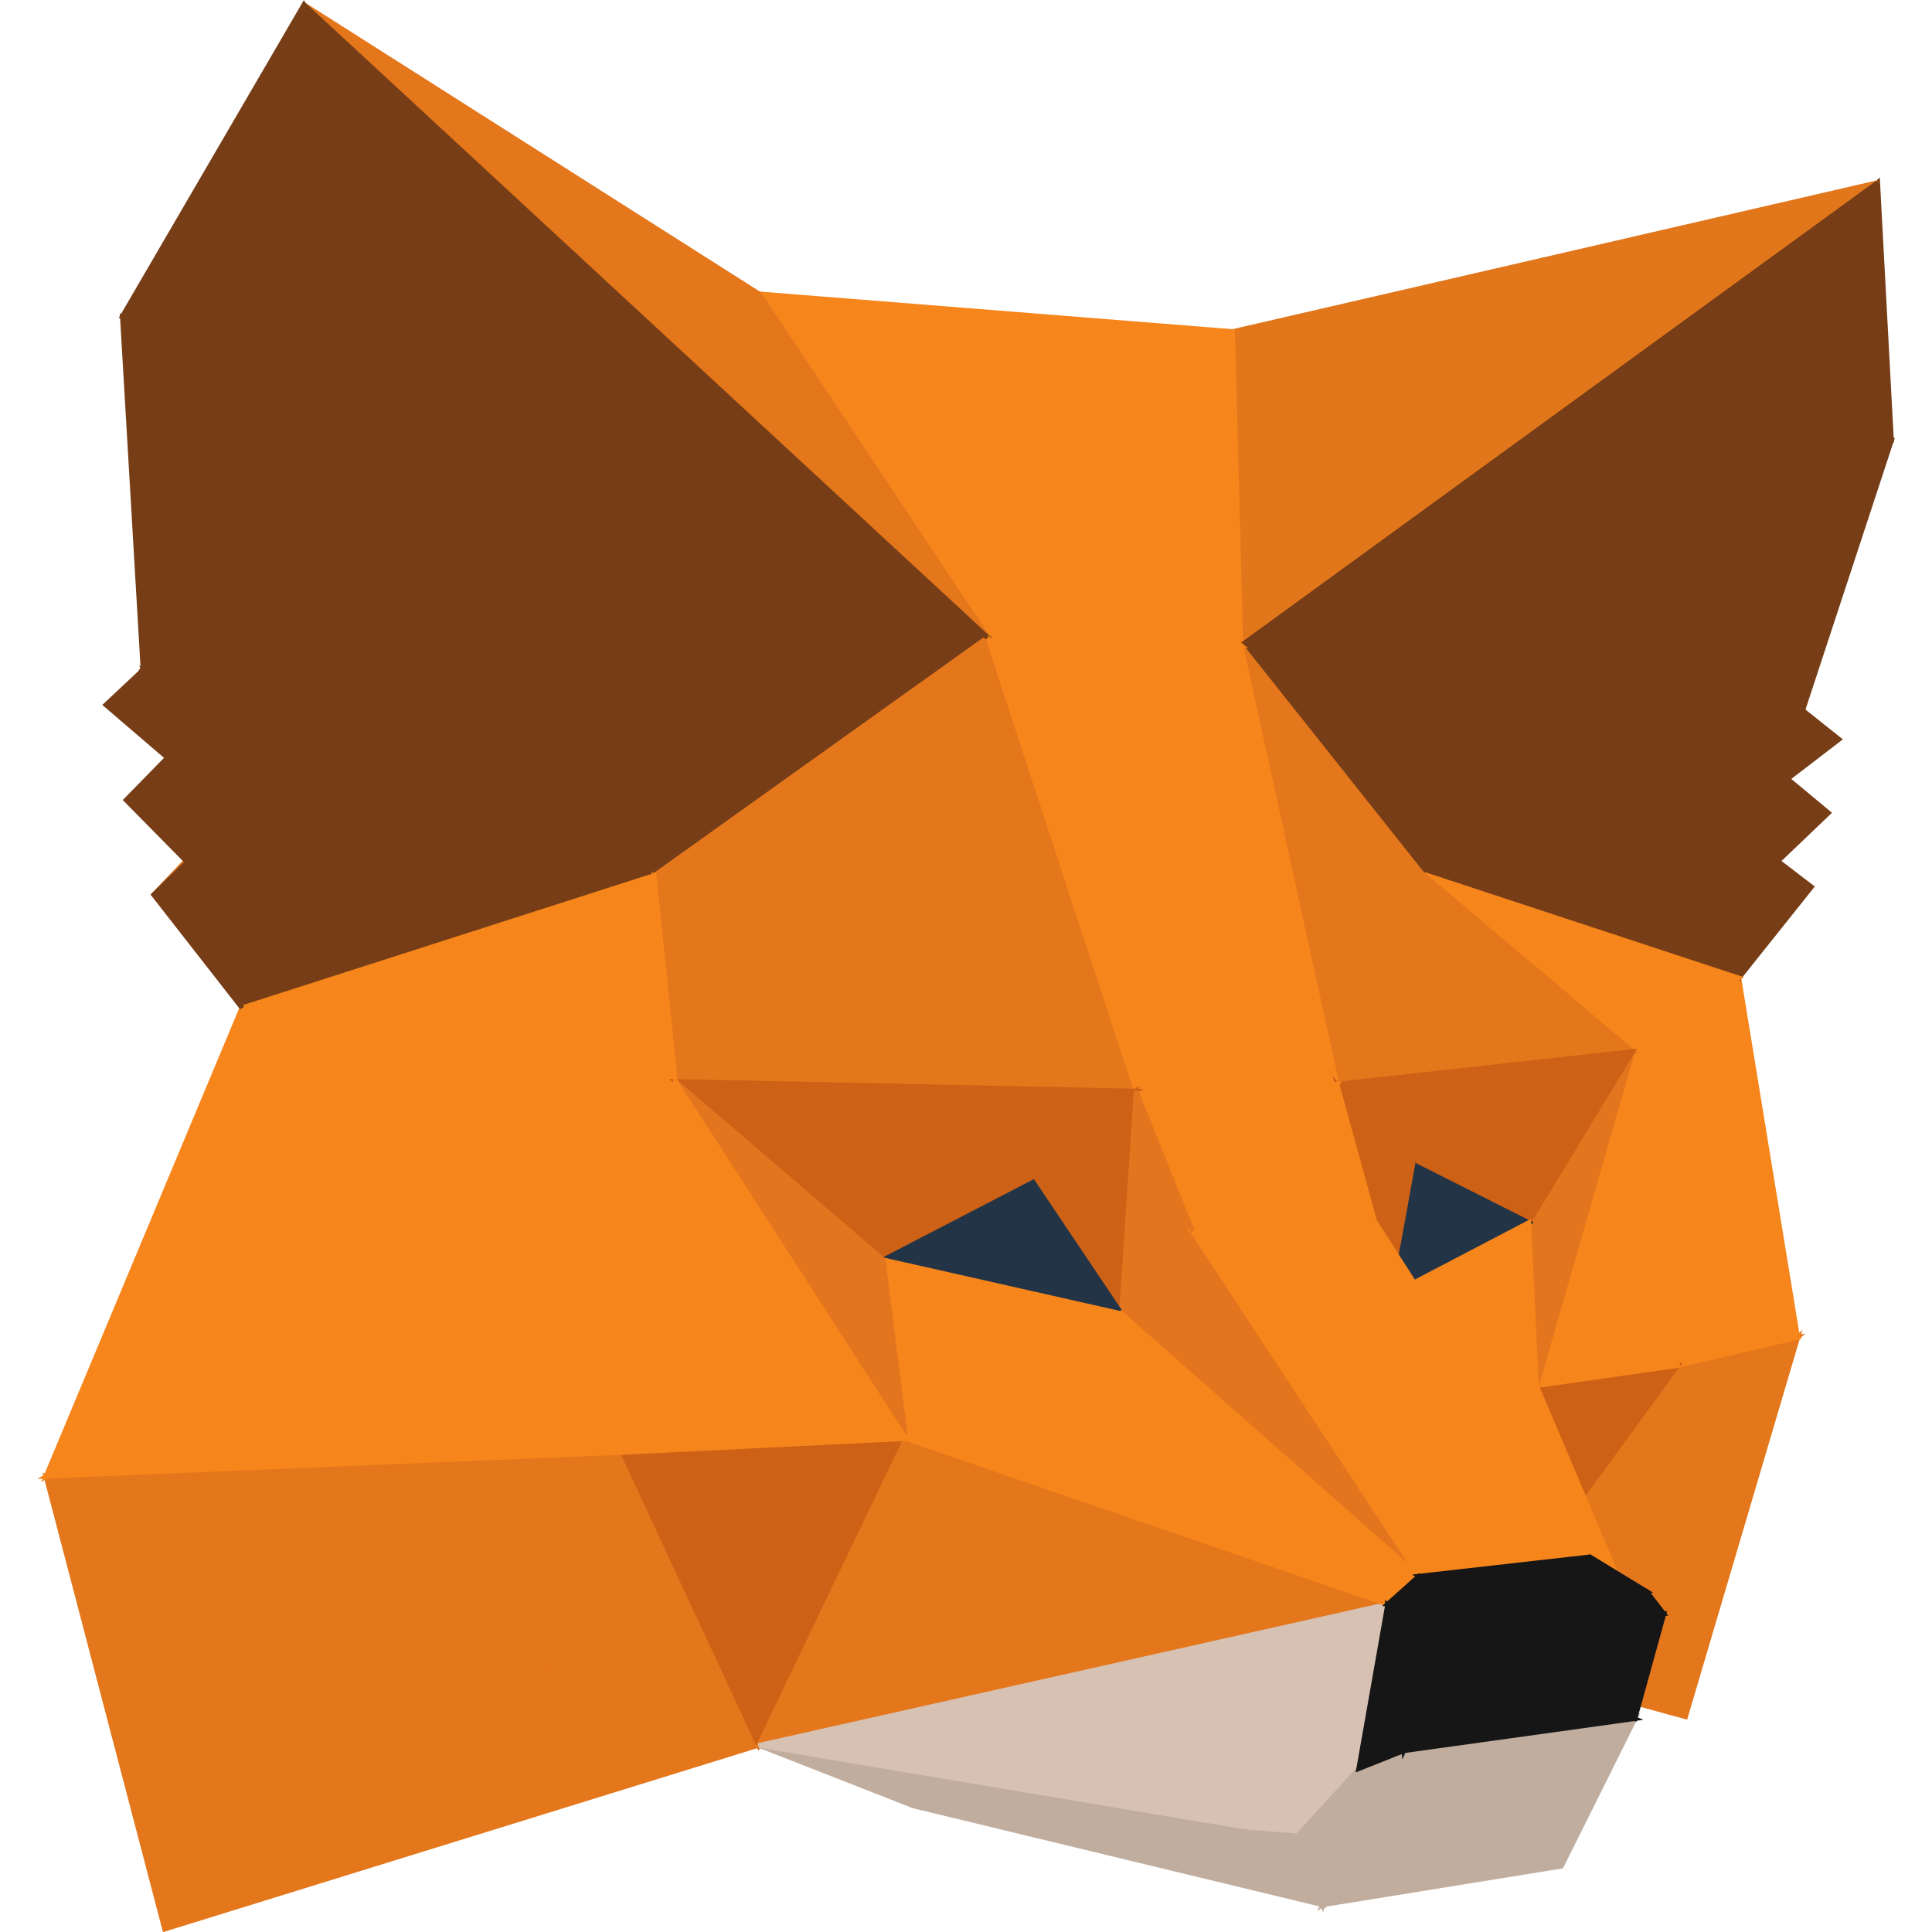
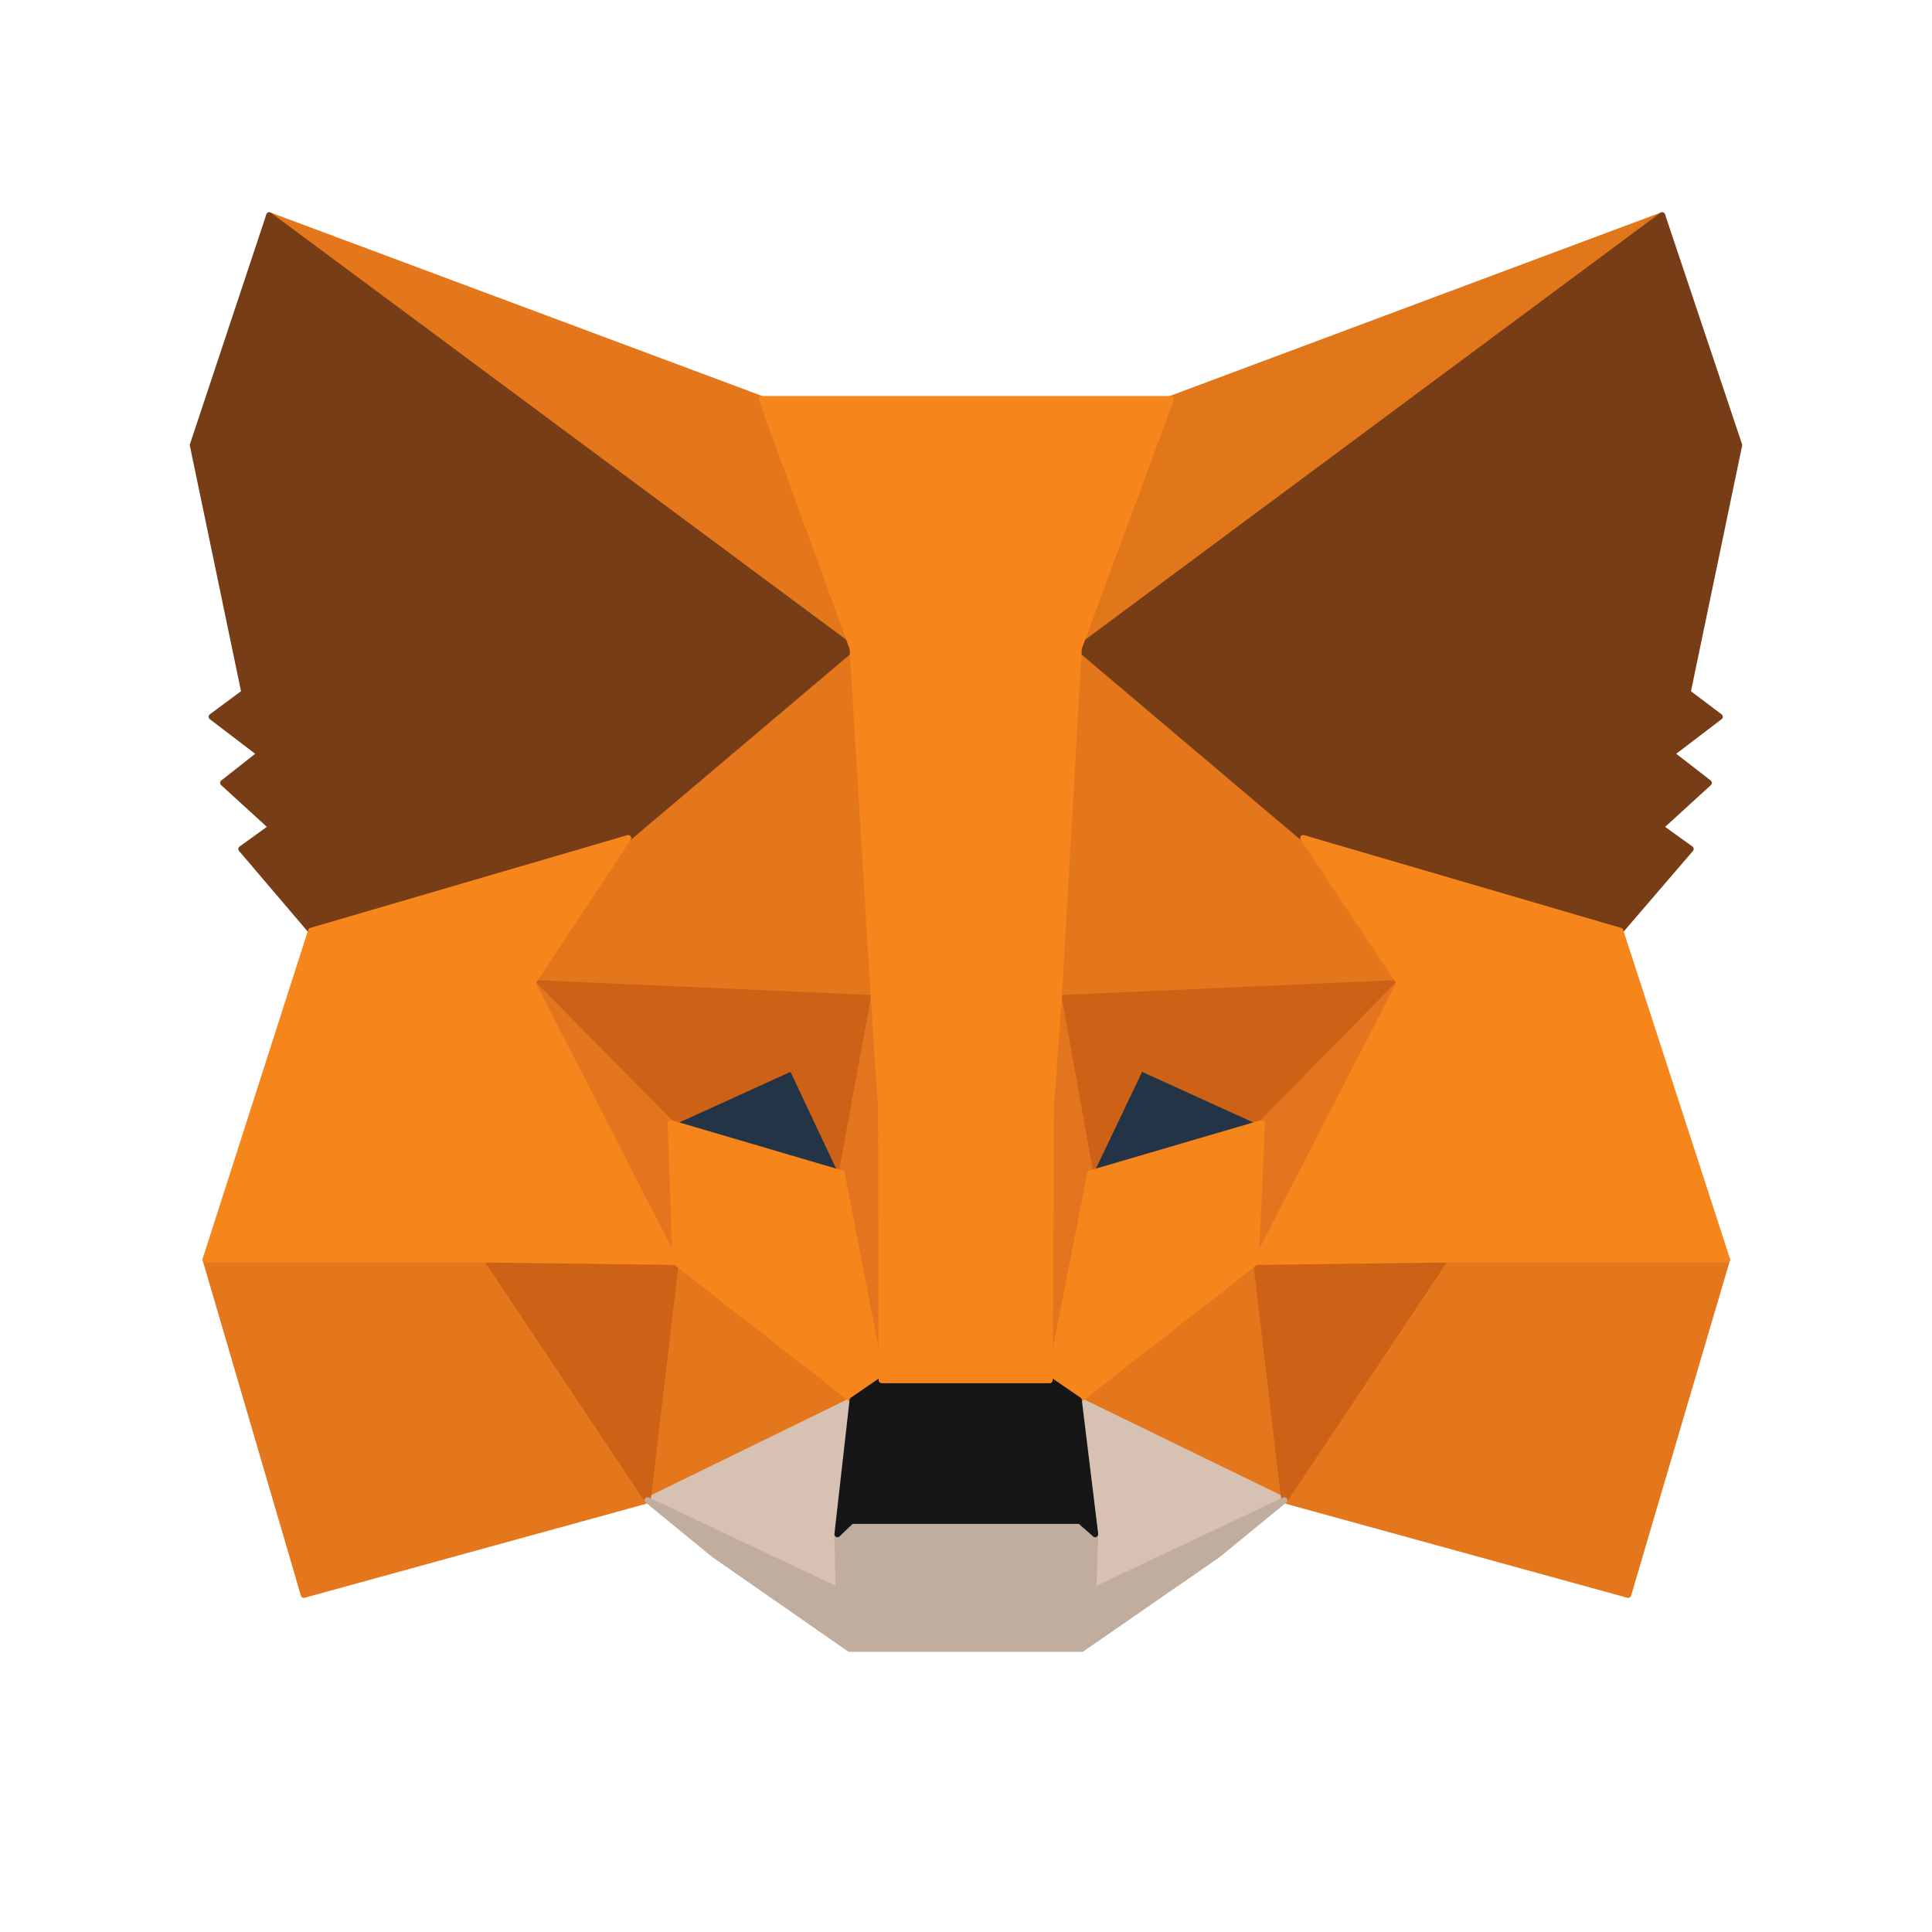
- <svg xmlns="http://www.w3.org/2000/svg" id="Layer_1" viewBox="0 0 404 420.2" width="24" height="24">
-   <style>.st0{fill:#e4761b;stroke:#e4761b}.st1{fill:#f6851b;stroke:#f6851b}.st2{fill:#763d16;stroke:#763d16}.st3{fill:#e2761b;stroke:#e2761b}.st4{fill:#c0ad9e;stroke:#c0ad9e}.st5{fill:#cd6116;stroke:#cd6116}.st6{fill:#e4751f;stroke:#e4751f}.st7{fill:#233447;stroke:#233447}.st8{fill:#d7c1b3;stroke:#d7c1b3}.st9{fill:#161616;stroke:#161616}</style>
-   <path class="st0" d="M382.9 290.9l-24.4 82.5-47.9-13.1z" />
-   <path class="st0" d="M310.6 360.3l46.2-63.3 26.1-6.1z" />
-   <path class="st1" d="M347 228.7l35.9 62.2-26.1 6.1zM347 228.7l23.1-16 12.8 78.2z" />
-   <path class="st2" d="M317.6 181.7l66.4-27.2-3.3 14.9zM378.6 187.3l-61-5.6 63.1-12.3z" />
-   <path class="st2" d="M378.6 187.3l-8.5 25.4-52.5-31zM391.9 160.8l-11.2 8.6 3.3-14.9zM378.6 187.3l2.1-17.9 8.9 7.4z" />
-   <path class="st3" d="M259.1 340.2l16.6 5.3 34.9 14.8z" />
-   <path class="st2" d="M370.1 212.7l8.5-25.4 7.3 5.6zM370.1 212.7L301.2 190l16.4-8.3z" />
-   <path class="st2" d="M334 103.8l-16.4 77.9-16.4 8.3z" />
-   <path class="st2" d="M384 154.5l-66.4 27.2 16.4-77.9z" />
-   <path class="st2" d="M334 103.8l69.3-8-19.3 58.7z" />
-   <path class="st1" d="M370.1 212.7l-23.1 16-45.8-38.7z" />
-   <path class="st2" d="M400.3 39.7l3 56.1-69.3 8z" />
-   <path class="st3" d="M400.3 39.7L261.8 140.4 260 72.1z" />
-   <path class="st1" d="M157 63.9l103 8.2 1.8 68.3z" />
-   <path class="st2" d="M301.2 190l-39.4-49.6 72.2-36.6z" />
-   <path class="st0" d="M301.2 190l45.8 38.7-64.3 7.1z" />
-   <path class="st0" d="M282.7 235.8l-20.9-95.4 39.4 49.6z" />
-   <path class="st2" d="M334 103.8l-72.2 36.6L400.3 39.7z" />
-   <path class="st4" d="M157.9 358.7l32.7 34.1-44.5-40.5z" />
-   <path class="st5" d="M310.6 360.3l15.5-58.9 30.7-4.4z" />
-   <path class="st3" d="M25.3 194.6l56.6-59.5-49.3 52.4z" />
-   <path class="st1" d="M356.8 297l-30.7 4.4 20.9-72.7zM261.8 140.4l-55.1-1.8L157 63.9z" />
-   <path class="st6" d="M347 228.7l-20.9 72.7-1.7-35.5z" />
-   <path class="st5" d="M282.7 235.8l64.3-7.1-22.6 37.2z" />
-   <path class="st1" d="M206.7 138.6l55.1 1.8 20.9 95.4z" />
-   <path class="st0" d="M206.7 138.6L58 1l99 62.9zM156.9 379.6l-129.2 40-25.8-98.5z" />
-   <path class="st2" d="M44.5 219.2l48.8-38.3 40.9 9.5z" />
-   <path class="st2" d="M134.2 190.4l-40.9-9.5 21.9-90.4z" />
-   <path class="st2" d="M32.6 187.5l60.7-6.6-48.8 38.3z" />
-   <path class="st5" d="M324.4 265.9l-25.2-12.7-16.5-17.4z" />
-   <path class="st2" d="M32.6 187.5l-4.3-22.7 65 16.1z" />
-   <path class="st7" d="M294 281.8l5.2-28.6 25.2 12.7z" />
-   <path class="st1" d="M326.1 301.4L294 281.8l30.4-15.9z" />
-   <path class="st2" d="M93.3 180.9l-65-16.1-5.3-19.1zM115.2 90.5l-21.9 90.4L23 145.7zM115.2 90.5l91.5 48.1-72.5 51.8z" />
-   <path class="st0" d="M134.2 190.4l72.5-51.8 32.3 98.7zM239 237.3l-100.2-2.1-4.6-44.8z" />
-   <path class="st1" d="M44.5 219.2l89.7-28.8 4.6 44.8zM282.7 235.8l-43.7 1.5-32.3-98.7z" />
-   <path class="st5" d="M299.2 253.2l-5.2 28.6-11.3-46z" />
-   <path class="st2" d="M58 1l148.7 137.6-91.5-48.1z" />
-   <path class="st0" d="M1.9 321.1l125.4-5.2 29.6 63.7z" />
-   <path class="st5" d="M156.9 379.6l-29.6-63.7 61.6-3z" />
-   <path class="st1" d="M294 281.8l32.1 19.6 17.7 41.7zM138.8 235.2L1.9 321.1l42.6-101.9zM127.3 315.9L1.9 321.1l136.9-85.9zM282.7 235.8l8.2 29.8-39.6 2.3zM251.3 267.9L239 237.3l43.7-1.5z" />
-   <path class="st4" d="M190.6 392.8l-33.7-13.2 117.2 19.7z" />
-   <path class="st2" d="M44.5 219.2l-19.2-24.6 7.3-7.1z" />
-   <path class="st8" d="M287.4 384.7l-13.3 14.6-117.2-19.7z" />
-   <path class="st0" d="M293.7 348.9l-136.8 30.7 32-66.7z" />
-   <path class="st8" d="M156.9 379.6l136.8-30.7-6.3 35.8z" />
-   <path class="st2" d="M23 145.7l-4.5-76.9 96.7 21.7zM32.6 187.5L19.3 174l9-9.2z" />
-   <path class="st5" d="M216.6 257.1l22.4-19.8-3.2 48.4z" />
-   <path class="st5" d="M239 237.3l-22.4 19.8L184 274z" />
-   <path class="st1" d="M343.8 343.1l-6.1-4.5-43.7-56.8z" />
-   <path class="st5" d="M184 274l-45.2-38.8 100.2 2.1z" />
-   <path class="st6" d="M235.8 285.7l3.2-48.4 12.3 30.6z" />
-   <path class="st2" d="M14.9 153.3l8.1-7.6 5.3 19.1z" />
-   <path class="st7" d="M235.8 285.7L184 274l32.6-16.9z" />
-   <path class="st2" d="M115.2 90.5L18.5 68.8 58 1z" />
-   <path class="st4" d="M274.1 399.3l5.5 15-89-21.5z" />
-   <path class="st1" d="M188.9 312.9L184 274l51.8 11.7z" />
-   <path class="st6" d="M138.8 235.2L184 274l4.9 38.9z" />
-   <path class="st1" d="M251.3 267.9l39.6-2.3 46.8 73zM138.8 235.2l50.1 77.7-61.6 3z" />
-   <path class="st6" d="M251.3 267.9l49.2 74.9-64.7-57.1z" />
-   <path class="st1" d="M235.8 285.7l64.7 57.1-6.8 6.1z" />
-   <path class="st1" d="M293.7 348.9l-104.8-36 46.9-27.2zM337.7 338.6l-37.2 4.2-49.2-74.9z" />
-   <path class="st4" d="M347.5 373.8l-16 32.1-51.9 8.4zM279.6 414.3l-5.5-15 13.3-14.6z" />
-   <path class="st4" d="M287.4 384.7l9.8-3.9-17.6 33.5zM279.6 414.3l17.6-33.5 50.3-7z" />
-   <path class="st9" d="M337.7 338.6l12.3 7.5-37.4 4.5z" />
-   <path class="st9" d="M312.6 350.6l-12.1-7.8 37.2-4.2zM308.3 356.5l45.5-5.5-6.3 22.8z" />
-   <path class="st9" d="M347.5 373.8l-50.3 7 11.1-24.3zM297.2 380.8l-9.8 3.9 6.3-35.8zM293.7 348.9l6.8-6.1 12.1 7.8zM350 346.1l3.8 4.9-45.5 5.5z" />
-   <path class="st9" d="M308.3 356.5l4.3-5.9 37.4-4.5zM293.7 348.9l14.6 7.6-11.1 24.3z" />
-   <path class="st9" d="M312.6 350.6l-4.3 5.9-14.6-7.6z" />
+ <svg xmlns="http://www.w3.org/2000/svg" version="1.1" id="Layer_1" x="0px" y="0px" viewBox="0 0 318.6 318.6" style="enable-background:new 0 0 318.6 318.6;" xml:space="preserve">
+   <style type="text/css">
+ 	.st0{fill:#E2761B;stroke:#E2761B;stroke-linecap:round;stroke-linejoin:round;}
+ 	.st1{fill:#E4761B;stroke:#E4761B;stroke-linecap:round;stroke-linejoin:round;}
+ 	.st2{fill:#D7C1B3;stroke:#D7C1B3;stroke-linecap:round;stroke-linejoin:round;}
+ 	.st3{fill:#233447;stroke:#233447;stroke-linecap:round;stroke-linejoin:round;}
+ 	.st4{fill:#CD6116;stroke:#CD6116;stroke-linecap:round;stroke-linejoin:round;}
+ 	.st5{fill:#E4751F;stroke:#E4751F;stroke-linecap:round;stroke-linejoin:round;}
+ 	.st6{fill:#F6851B;stroke:#F6851B;stroke-linecap:round;stroke-linejoin:round;}
+ 	.st7{fill:#C0AD9E;stroke:#C0AD9E;stroke-linecap:round;stroke-linejoin:round;}
+ 	.st8{fill:#161616;stroke:#161616;stroke-linecap:round;stroke-linejoin:round;}
+ 	.st9{fill:#763D16;stroke:#763D16;stroke-linecap:round;stroke-linejoin:round;}
+ </style>
+   <polygon class="st0" points="274.1,35.5 174.6,109.4 193,65.8 " />
+   <g>
+     <polygon class="st1" points="44.4,35.5 143.1,110.1 125.6,65.8  " />
+     <polygon class="st1" points="238.3,206.8 211.8,247.4 268.5,263 284.8,207.7  " />
+     <polygon class="st1" points="33.9,207.7 50.1,263 106.8,247.4 80.3,206.8  " />
+     <polygon class="st1" points="103.6,138.2 87.8,162.1 144.1,164.6 142.1,104.1  " />
+     <polygon class="st1" points="214.9,138.2 175.9,103.4 174.6,164.6 230.8,162.1  " />
+     <polygon class="st1" points="106.8,247.4 140.6,230.9 111.4,208.1  " />
+     <polygon class="st1" points="177.9,230.9 211.8,247.4 207.1,208.1  " />
+   </g>
+   <g>
+     <polygon class="st2" points="211.8,247.4 177.9,230.9 180.6,253 180.3,262.3  " />
+     <polygon class="st2" points="106.8,247.4 138.3,262.3 138.1,253 140.6,230.9  " />
+   </g>
+   <polygon class="st3" points="138.8,193.5 110.6,185.2 130.5,176.1 " />
+   <polygon class="st3" points="179.7,193.5 188,176.1 208,185.2 " />
+   <g>
+     <polygon class="st4" points="106.8,247.4 111.6,206.8 80.3,207.7  " />
+     <polygon class="st4" points="207,206.8 211.8,247.4 238.3,207.7  " />
+     <polygon class="st4" points="230.8,162.1 174.6,164.6 179.8,193.5 188.1,176.1 208.1,185.2  " />
+     <polygon class="st4" points="110.6,185.2 130.6,176.1 138.8,193.5 144.1,164.6 87.8,162.1  " />
+   </g>
+   <g>
+     <polygon class="st5" points="87.8,162.1 111.4,208.1 110.6,185.2  " />
+     <polygon class="st5" points="208.1,185.2 207.1,208.1 230.8,162.1  " />
+     <polygon class="st5" points="144.1,164.6 138.8,193.5 145.4,227.6 146.9,182.7  " />
+     <polygon class="st5" points="174.6,164.6 171.9,182.6 173.1,227.6 179.8,193.5  " />
+   </g>
+   <polygon class="st6" points="179.8,193.5 173.1,227.6 177.9,230.9 207.1,208.1 208.1,185.2 " />
+   <polygon class="st6" points="110.6,185.2 111.4,208.1 140.6,230.9 145.4,227.6 138.8,193.5 " />
+   <polygon class="st7" points="180.3,262.3 180.6,253 178.1,250.8 140.4,250.8 138.1,253 138.3,262.3 106.8,247.4 117.8,256.4   140.1,271.9 178.4,271.9 200.8,256.4 211.8,247.4 " />
+   <polygon class="st8" points="177.9,230.9 173.1,227.6 145.4,227.6 140.6,230.9 138.1,253 140.4,250.8 178.1,250.8 180.6,253 " />
+   <g>
+     <polygon class="st9" points="278.3,114.2 286.8,73.4 274.1,35.5 177.9,106.9 214.9,138.2 267.2,153.5 278.8,140 273.8,136.4    281.8,129.1 275.6,124.3 283.6,118.2  " />
+     <polygon class="st9" points="31.8,73.4 40.3,114.2 34.9,118.2 42.9,124.3 36.8,129.1 44.8,136.4 39.8,140 51.3,153.5 103.6,138.2    140.6,106.9 44.4,35.5  " />
+   </g>
+   <polygon class="st6" points="267.2,153.5 214.9,138.2 230.8,162.1 207.1,208.1 238.3,207.7 284.8,207.7 " />
+   <polygon class="st6" points="103.6,138.2 51.3,153.5 33.9,207.7 80.3,207.7 111.4,208.1 87.8,162.1 " />
+   <polygon class="st6" points="174.6,164.6 177.9,106.9 193.1,65.8 125.6,65.8 140.6,106.9 144.1,164.6 145.3,182.8 145.4,227.6   173.1,227.6 173.3,182.8 " />
</svg>
